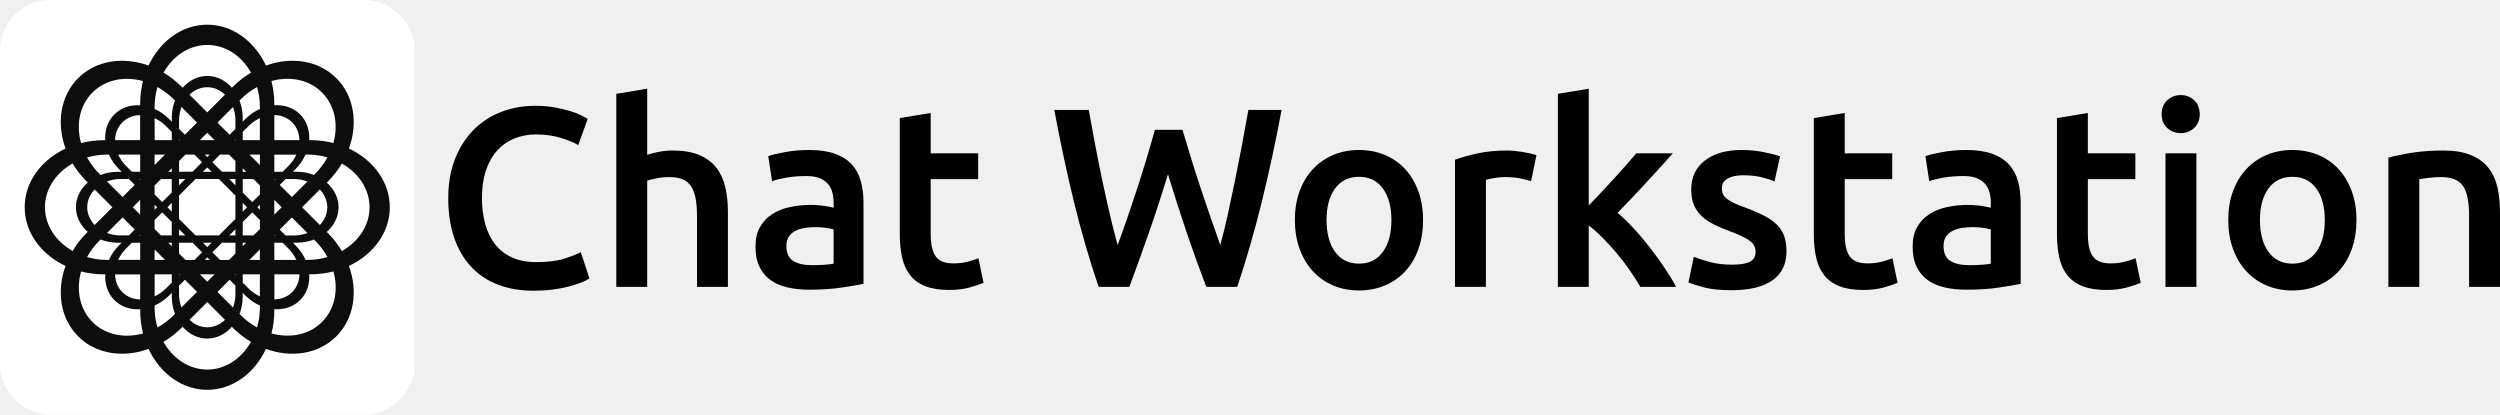
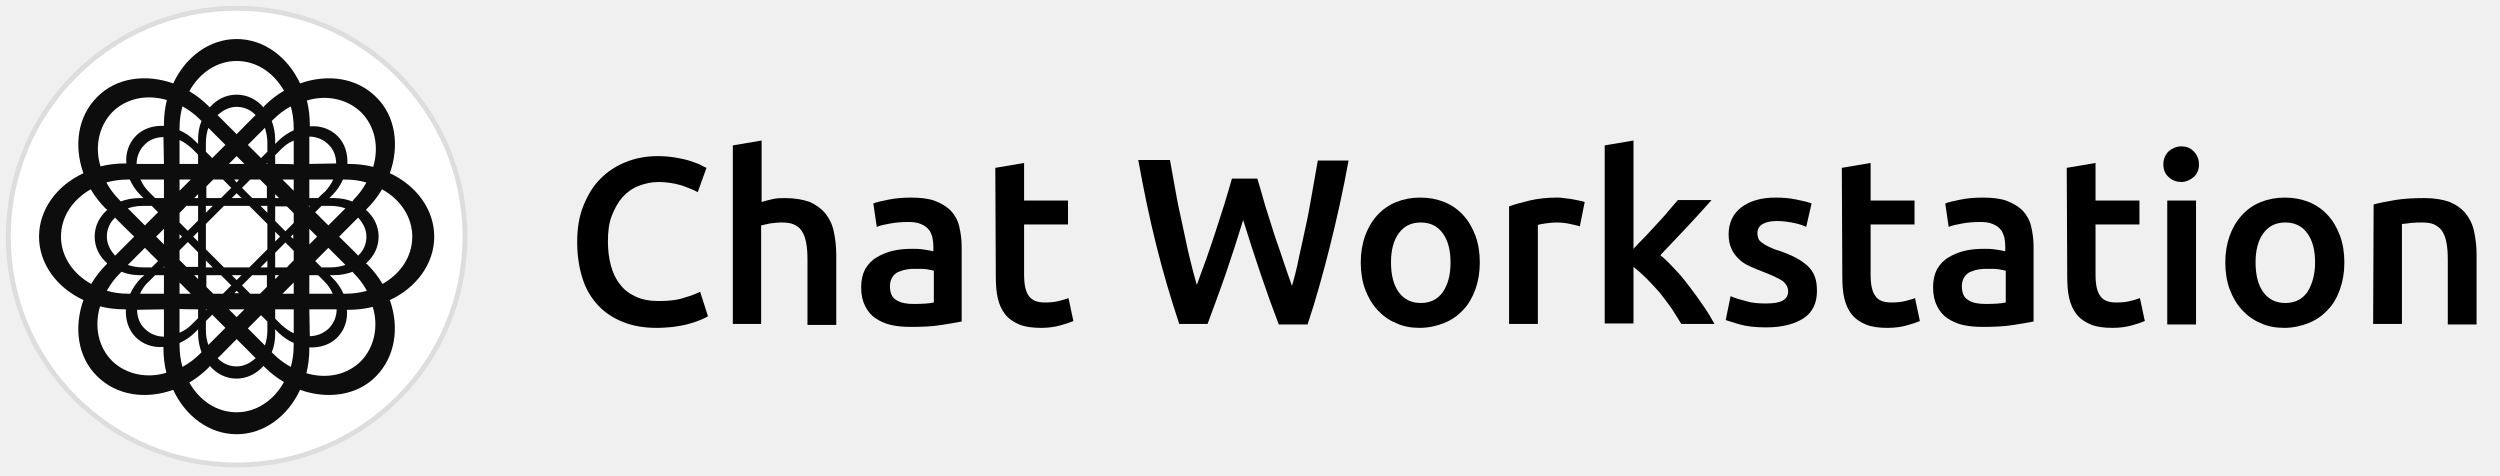
- <svg xmlns="http://www.w3.org/2000/svg" id="uuid-edb6776a-daf9-499c-b6ff-4f31ab853eb8" viewBox="0 0 587.34 97.38">
-   <defs>
-     <style>
-       .cls-1, .cls-2 {
-         stroke-width: 0px;
-       }
- 
-       .cls-2 {
-         fill: #0d0d0d;
-         fill-rule: evenodd;
-       }
- 
-       .cls-3 {
-         fill: #fff;
-         stroke: #fff;
-         stroke-miterlimit: 10;
-       }
-     </style>
-   </defs>
-   <rect class="cls-3" x=".5" y=".5" width="96.38" height="96.38" rx="11.34" ry="11.34" />
-   <path class="cls-2" d="M81.98,34.9c2.15-5.95,1.24-12.34-2.96-16.54h0c-4.2-4.2-10.6-5.11-16.54-2.96-2.69-5.72-7.85-9.6-13.79-9.6h0c-5.94,0-11.11,3.88-13.79,9.6-5.95-2.15-12.34-1.24-16.54,2.96h0c-4.2,4.2-5.11,10.6-2.96,16.54-5.72,2.69-9.6,7.85-9.6,13.79h0c0,5.94,3.88,11.11,9.6,13.79-2.15,5.95-1.24,12.34,2.96,16.54h0c4.2,4.2,10.6,5.11,16.54,2.96,2.69,5.72,7.85,9.6,13.79,9.6h0c5.94,0,11.11-3.88,13.79-9.6,5.95,2.15,12.34,1.24,16.54-2.96s5.11-10.6,2.96-16.54c5.72-2.69,9.6-7.85,9.6-13.79h0c0-5.94-3.88-11.11-9.6-13.79ZM75.65,21.73h0c3.04,3.04,3.88,7.53,2.68,11.87-1.69-.43-3.48-.67-5.33-.67h-.36c.15-2.27-.54-4.46-2.14-6.06s-3.79-2.29-6.06-2.14v-.36c0-1.85-.24-3.64-.67-5.33,4.34-1.2,8.84-.36,11.87,2.68h0ZM74.08,56.59c1.16,1.16,2.11,2.45,2.85,3.8-1.48.43-3.05.67-4.7.67h-.45c-.54-1.21-1.32-2.37-2.34-3.4l-.64-.64h.9c1.45,0,2.82-.27,4.06-.75,0,0,.32.32.32.32ZM60.39,76.93c-1.35-.74-2.63-1.69-3.8-2.85l-.32-.32c.48-1.24.75-2.61.75-4.06v-.9l.64.64c1.02,1.02,2.19,1.8,3.4,2.34v.45c0,1.65-.24,3.22-.67,4.7ZM36.32,72.23v-.45c1.21-.54,2.37-1.32,3.4-2.34l.64-.64v.9c0,1.45.27,2.82.75,4.06l-.32.32c-1.16,1.16-2.45,2.11-3.8,2.85-.43-1.48-.67-3.05-.67-4.7ZM25.15,61.06c-1.65,0-3.22-.24-4.7-.67.74-1.35,1.69-2.63,2.85-3.8l.32-.32c1.24.48,2.61.75,4.06.75h.9l-.64.64c-1.02,1.02-1.8,2.19-2.34,3.4,0,0-.45,0-.45,0ZM23.3,40.79c-1.16-1.16-2.11-2.45-2.85-3.8,1.48-.43,3.05-.67,4.7-.67h.45c.54,1.21,1.32,2.37,2.34,3.4l.64.64h-.9c-1.45,0-2.82.27-4.06.75,0,0-.32-.32-.32-.32ZM36.99,20.45c1.35.74,2.63,1.69,3.8,2.85l.32.32c-.48,1.24-.75,2.61-.75,4.06v.9l-.64-.64c-1.02-1.02-2.19-1.8-3.4-2.34v-.45c0-1.65.24-3.22.67-4.7ZM61.06,25.15v.45c-1.21.54-2.37,1.32-3.4,2.34l-.64.64v-.9c0-1.45-.27-2.82-.75-4.06l.32-.32c1.16-1.16,2.45-2.11,3.8-2.85.43,1.48.67,3.05.67,4.7ZM66.39,40.36h-1.94v-4.03h5.17c-.43.94-1.04,1.84-1.83,2.63,0,0-1.4,1.4-1.4,1.4ZM42.23,64.51l-.16.16v-.23h.1l.07.07h0ZM55.15,32.87l.16-.16v.23h-.1l-.07-.07h0ZM51.69,61.06l-1.79-1.79,2.24-2.24h3.17v2.53l-1.5,1.5s-2.12,0-2.12,0ZM43.57,61.06l-1.5-1.5v-2.53h3.17l2.24,2.24-1.79,1.79s-2.12,0-2.12,0ZM45.69,36.32l1.79,1.79-2.24,2.24h-3.17v-2.53l1.5-1.5s2.12,0,2.12,0ZM53.81,36.32l1.5,1.5v2.53h-3.17l-2.24-2.24,1.79-1.79s2.12,0,2.12,0ZM61.06,45.69l-1.79,1.79-2.24-2.24v-3.17h2.53l1.5,1.5s0,2.12,0,2.12ZM51.43,55.31h-5.49l-3.88-3.88v-5.49l3.88-3.88h5.49l3.88,3.88v5.49l-3.88,3.88ZM55.31,53.85v1.46h-1.46l1.46-1.46ZM49.72,57.02l-1.03,1.03-1.03-1.03s2.06,0,2.06,0ZM42.07,53.85l1.46,1.46h-1.46v-1.46ZM40.36,49.72l-1.03-1.03,1.03-1.03s0,2.06,0,2.06ZM42.07,43.53v-1.46h1.46l-1.46,1.46ZM47.66,40.36l1.03-1.03,1.03,1.03s-2.06,0-2.06,0ZM55.31,43.53l-1.46-1.46h1.46v1.46ZM57.02,47.66l1.03,1.03-1.03,1.03s0-2.06,0-2.06ZM57.02,40.36v-.82l.82.82h-.82ZM48.69,36.9l-.58-.58h1.16s-.58.58-.58.58ZM40.36,40.36h-.82l.82-.82v.82ZM37.82,42.07h2.53v3.17l-2.24,2.24-1.79-1.79v-2.12s1.5-1.5,1.5-1.5ZM32.93,50.42l-1.73-1.73,1.73-1.73v3.47h0ZM36.32,48.11l.58.58-.58.58v-1.16ZM36.32,51.69l1.79-1.79,2.24,2.24v3.17h-2.53l-1.5-1.5s0-2.12,0-2.12ZM40.36,57.02v.82l-.82-.82h.82ZM48.69,60.47l.58.58h-1.16s.58-.58.58-.58ZM57.02,57.02h.82l-.82.82v-.82ZM59.56,55.31h-2.53v-3.17l2.24-2.24,1.79,1.79v2.12l-1.5,1.5ZM60.47,48.69l.58-.58v1.16s-.58-.58-.58-.58ZM64.45,46.96l1.73,1.73-1.73,1.73v-3.47h0ZM58.61,36.32h2.45v2.45l-2.45-2.45ZM57.02,32.93v-1.94l1.4-1.4c.8-.8,1.7-1.4,2.63-1.83v5.17h-4.03ZM46.96,32.93l1.73-1.73,1.73,1.73h-3.47.01ZM42.16,32.93h-.1v-.23l.16.16-.07.07h0ZM40.36,32.93h-4.03v-5.17c.94.43,1.84,1.04,2.63,1.83l1.4,1.4s0,1.94,0,1.94ZM38.77,36.32l-2.45,2.45v-2.45h2.45ZM32.93,42.16l-.07.07-.16-.16h.23v.1h0ZM31.65,43.44l-2.85,2.85-3.66-3.66c.97-.36,2.03-.57,3.16-.57h1.98l1.37,1.37h0ZM31.65,53.94l-1.37,1.37h-1.98c-1.12,0-2.19-.21-3.16-.57l3.66-3.66,2.85,2.85h0ZM32.87,55.15l.07.07v.1h-.23l.16-.16h0ZM38.77,61.06h-2.45v-2.45l2.45,2.45ZM40.36,64.45v1.94l-1.4,1.4c-.8.8-1.7,1.4-2.63,1.83v-5.17s4.03,0,4.03,0ZM50.42,64.45l-1.73,1.73-1.73-1.73h3.47-.01ZM55.22,64.45h.1v.23l-.16-.16.07-.07h0ZM57.02,64.45h4.03v5.17c-.94-.43-1.84-1.04-2.63-1.83l-1.4-1.4s0-1.94,0-1.94ZM58.6,61.06l2.45-2.45v2.45h-2.45ZM64.45,55.22l.07-.07.16.16h-.23v-.1h0ZM65.72,53.94l2.85-2.85,3.66,3.66c-.97.36-2.03.57-3.16.57h-1.98l-1.37-1.37h0ZM65.72,43.44l1.37-1.37h1.98c1.12,0,2.19.21,3.16.57l-3.66,3.66-2.85-2.85h0ZM64.51,42.23l-.07-.07v-.1h.23l-.16.16h0ZM64.45,32.93v-5.9c1.58.03,3.06.6,4.18,1.71s1.68,2.61,1.71,4.18h-5.9.01ZM55.31,28.3v1.98l-1.37,1.37-2.85-2.85,3.66-3.66c.36.97.57,2.03.57,3.16h-.01ZM48.69,26.41l-4.17-4.17c1.14-1.09,2.59-1.75,4.17-1.75s3.03.66,4.17,1.75c0,0-4.17,4.17-4.17,4.17ZM46.29,28.8l-2.85,2.85-1.37-1.37v-1.98c0-1.12.21-2.19.57-3.16l3.66,3.66h-.01ZM32.93,32.93h-5.9c.03-1.58.6-3.06,1.71-4.18s2.61-1.68,4.18-1.71v5.9h0ZM32.93,36.32v4.03h-1.94l-1.4-1.4c-.8-.8-1.4-1.7-1.83-2.63,0,0,5.17,0,5.17,0ZM26.41,48.69l-4.17,4.17c-1.09-1.14-1.75-2.59-1.75-4.17s.66-3.03,1.75-4.17c0,0,4.17,4.17,4.17,4.17ZM29.59,58.42l1.4-1.4h1.94v4.03h-5.17c.43-.94,1.04-1.84,1.83-2.63ZM32.93,64.45v5.9c-1.58-.03-3.06-.6-4.18-1.71s-1.68-2.61-1.71-4.18h5.9-.01ZM42.07,69.07v-1.98l1.37-1.37,2.85,2.85-3.66,3.66c-.36-.97-.57-2.03-.57-3.16h.01ZM48.69,70.97l4.17,4.17c-1.14,1.09-2.59,1.75-4.17,1.75s-3.03-.66-4.17-1.75c0,0,4.17-4.17,4.17-4.17ZM51.09,68.58l2.85-2.85,1.37,1.37v1.98c0,1.12-.21,2.19-.57,3.16l-3.66-3.66h.01ZM64.45,64.45h5.9c-.03,1.58-.6,3.06-1.71,4.18s-2.61,1.68-4.18,1.71v-5.9h-.01ZM64.45,61.06v-4.03h1.94l1.4,1.4c.8.8,1.4,1.7,1.83,2.63,0,0-5.17,0-5.17,0ZM70.97,48.69l4.17-4.17c1.09,1.14,1.75,2.59,1.75,4.17s-.66,3.03-1.75,4.17c0,0-4.17-4.17-4.17-4.17ZM73.76,41.1c-1.24-.48-2.61-.75-4.06-.75h-.9l.64-.64c1.02-1.02,1.8-2.19,2.34-3.4h.45c1.65,0,3.22.24,4.7.67-.74,1.35-1.69,2.63-2.85,3.8,0,0-.32.32-.32.32ZM48.69,10.56h0c4.29,0,8.07,2.58,10.29,6.5-1.5.89-2.93,1.99-4.24,3.3l-.25.25c-1.5-1.71-3.54-2.77-5.79-2.77s-4.29,1.06-5.79,2.77l-.25-.25c-1.31-1.31-2.74-2.41-4.24-3.3,2.22-3.92,6-6.5,10.29-6.5h-.02ZM21.73,21.73h0c3.04-3.04,7.53-3.88,11.87-2.68-.43,1.69-.67,3.48-.67,5.33v.36c-2.27-.15-4.46.54-6.06,2.14s-2.29,3.79-2.14,6.06h-.36c-1.85,0-3.64.24-5.33.67-1.2-4.34-.36-8.84,2.68-11.87h0ZM10.56,48.69h0c0-4.29,2.58-8.07,6.5-10.29.89,1.5,1.99,2.93,3.3,4.24l.25.25c-1.71,1.5-2.77,3.54-2.77,5.79s1.06,4.29,2.77,5.79l-.25.25c-1.31,1.31-2.41,2.74-3.3,4.24-3.92-2.22-6.5-6-6.5-10.29v.02ZM21.73,75.65h0c-3.04-3.04-3.88-7.53-2.68-11.87,1.69.43,3.48.67,5.33.67h.36c-.15,2.27.54,4.46,2.14,6.06s3.79,2.29,6.06,2.14v.36c0,1.85.24,3.64.67,5.33-4.34,1.2-8.84.36-11.87-2.68h0ZM48.69,86.82h0c-4.29,0-8.07-2.58-10.29-6.5,1.5-.89,2.93-1.99,4.24-3.3l.25-.25c1.5,1.71,3.54,2.77,5.79,2.77s4.29-1.06,5.79-2.77l.25.25c1.31,1.31,2.74,2.41,4.24,3.3-2.22,3.92-6,6.5-10.29,6.5h.02ZM75.65,75.65h0c-3.04,3.04-7.53,3.88-11.87,2.68.43-1.69.67-3.48.67-5.33v-.36c2.27.15,4.46-.54,6.06-2.14s2.29-3.79,2.14-6.06h.36c1.85,0,3.64-.24,5.33-.67,1.2,4.34.36,8.84-2.68,11.87h-.01ZM86.82,48.69c0,4.29-2.58,8.07-6.5,10.29-.89-1.5-1.99-2.93-3.3-4.24l-.25-.25c1.71-1.5,2.77-3.54,2.77-5.79s-1.06-4.29-2.77-5.79l.25-.25c1.31-1.31,2.41-2.74,3.3-4.24,3.92,2.22,6.5,6,6.5,10.29h0v-.02Z" />
+ <svg xmlns="http://www.w3.org/2000/svg" version="1.1" id="uuid-edb6776a-daf9-499c-b6ff-4f31ab853eb8" x="0px" y="0px" viewBox="0 0 512.4 97.4" style="enable-background:new 0 0 512.4 97.4;" xml:space="preserve">
+   <style type="text/css">
+ 	.st0{fill:#FFFFFF;stroke:#DDDDDD;stroke-miterlimit:10;}
+ 	.st1{fill-rule:evenodd;clip-rule:evenodd;fill:#0D0D0D;}
+ </style>
+   <circle class="st0" cx="48.5" cy="48.5" r="46.8" />
+   <path class="st1" d="M79.9,35.5c2-5.6,1.2-11.7-2.8-15.6l0,0c-4-4-10-4.8-15.6-2.8C59,11.7,54.1,8,48.5,8l0,0  c-5.6,0-10.5,3.7-13,9.1c-5.6-2-11.7-1.2-15.6,2.8l0,0c-4,4-4.8,10-2.8,15.6C11.7,38,8,42.9,8,48.5l0,0c0,5.6,3.7,10.5,9.1,13  c-2,5.6-1.2,11.7,2.8,15.6l0,0c4,4,10,4.8,15.6,2.8c2.5,5.4,7.4,9.1,13,9.1l0,0c5.6,0,10.5-3.7,13-9.1c5.6,2,11.7,1.2,15.6-2.8  s4.8-10,2.8-15.6c5.4-2.5,9.1-7.4,9.1-13l0,0C89,42.9,85.3,38,79.9,35.5z M74,23L74,23c2.9,2.9,3.7,7.1,2.5,11.2  c-1.6-0.4-3.3-0.6-5-0.6h-0.3c0.1-2.1-0.5-4.2-2-5.7c-1.5-1.5-3.6-2.2-5.7-2v-0.3c0-1.7-0.2-3.4-0.6-5C66.8,19.4,71.1,20.2,74,23  L74,23L74,23z M72.5,56c1.1,1.1,2,2.3,2.7,3.6c-1.4,0.4-2.9,0.6-4.4,0.6h-0.4c-0.5-1.1-1.2-2.2-2.2-3.2l-0.6-0.6h0.9  c1.4,0,2.7-0.3,3.8-0.7C72.2,55.7,72.5,56,72.5,56z M59.6,75.2c-1.3-0.7-2.5-1.6-3.6-2.7l-0.3-0.3c0.5-1.2,0.7-2.5,0.7-3.8v-0.9  l0.6,0.6c1,1,2.1,1.7,3.2,2.2v0.4C60.2,72.3,60,73.8,59.6,75.2z M36.8,70.7v-0.4c1.1-0.5,2.2-1.2,3.2-2.2l0.6-0.6v0.9  c0,1.4,0.3,2.7,0.7,3.8L41,72.5c-1.1,1.1-2.3,2-3.6,2.7C37,73.8,36.8,72.3,36.8,70.7z M26.3,60.2c-1.6,0-3-0.2-4.4-0.6  c0.7-1.3,1.6-2.5,2.7-3.6l0.3-0.3c1.2,0.5,2.5,0.7,3.8,0.7h0.9L28.9,57c-1,1-1.7,2.1-2.2,3.2C26.7,60.2,26.3,60.2,26.3,60.2z   M24.5,41c-1.1-1.1-2-2.3-2.7-3.6c1.4-0.4,2.9-0.6,4.4-0.6h0.4c0.5,1.1,1.2,2.2,2.2,3.2l0.6,0.6h-0.9c-1.4,0-2.7,0.3-3.8,0.7  C24.8,41.3,24.5,41,24.5,41z M37.4,21.8c1.3,0.7,2.5,1.6,3.6,2.7l0.3,0.3c-0.5,1.2-0.7,2.5-0.7,3.8v0.9L40,28.9  c-1-1-2.1-1.7-3.2-2.2v-0.4C36.8,24.7,37,23.2,37.4,21.8z M60.2,26.3v0.4c-1.1,0.5-2.2,1.2-3.2,2.2l-0.6,0.6v-0.9  c0-1.4-0.3-2.7-0.7-3.8l0.3-0.3c1.1-1.1,2.3-2,3.6-2.7C60,23.2,60.2,24.7,60.2,26.3z M65.2,40.6h-1.8v-3.8h4.9  c-0.4,0.9-1,1.7-1.7,2.5C66.5,39.3,65.2,40.6,65.2,40.6z M42.4,63.4l-0.2,0.2v-0.2L42.4,63.4L42.4,63.4L42.4,63.4L42.4,63.4z   M54.6,33.6l0.2-0.2v0.2L54.6,33.6L54.6,33.6L54.6,33.6L54.6,33.6z M51.3,60.2l-1.7-1.7l2.1-2.1h3v2.4l-1.4,1.4  C53.3,60.2,51.3,60.2,51.3,60.2z M43.7,60.2l-1.4-1.4v-2.4h3l2.1,2.1l-1.7,1.7C45.7,60.2,43.7,60.2,43.7,60.2z M45.7,36.8l1.7,1.7  l-2.1,2.1h-3v-2.4l1.4-1.4C43.7,36.8,45.7,36.8,45.7,36.8z M53.3,36.8l1.4,1.4v2.4h-3l-2.1-2.1l1.7-1.7  C51.3,36.8,53.3,36.8,53.3,36.8z M60.2,45.7l-1.7,1.7l-2.1-2.1v-3h2.4l1.4,1.4C60.2,43.7,60.2,45.7,60.2,45.7z M51.1,54.8h-5.2  l-3.7-3.7v-5.2l3.7-3.7h5.2l3.7,3.7v5.2L51.1,54.8z M54.8,53.4v1.4h-1.4L54.8,53.4z M49.5,56.4l-1,1l-1-1  C47.5,56.4,49.5,56.4,49.5,56.4z M42.2,53.4l1.4,1.4h-1.4V53.4z M40.6,49.5l-1-1l1-1C40.6,47.5,40.6,49.5,40.6,49.5z M42.2,43.6  v-1.4h1.4L42.2,43.6z M47.5,40.6l1-1l1,1C49.5,40.6,47.5,40.6,47.5,40.6z M54.8,43.6l-1.4-1.4h1.4V43.6z M56.4,47.5l1,1l-1,1  C56.4,49.5,56.4,47.5,56.4,47.5z M56.4,40.6v-0.8l0.8,0.8H56.4z M48.5,37.4L48,36.8H49C49,36.8,48.5,37.4,48.5,37.4z M40.6,40.6  h-0.8l0.8-0.8V40.6z M38.2,42.2h2.4v3l-2.1,2.1l-1.7-1.7v-2C36.8,43.7,38.2,42.2,38.2,42.2z M33.6,50.1L32,48.5l1.6-1.6V50.1  L33.6,50.1L33.6,50.1z M36.8,48l0.5,0.5L36.8,49C36.8,49,36.8,48,36.8,48z M36.8,51.3l1.7-1.7l2.1,2.1v3h-2.4l-1.4-1.4  C36.8,53.3,36.8,51.3,36.8,51.3z M40.6,56.4v0.8l-0.8-0.8H40.6z M48.5,59.6l0.5,0.5H48C48,60.2,48.5,59.6,48.5,59.6z M56.4,56.4h0.8  l-0.8,0.8V56.4z M58.8,54.8h-2.4v-3l2.1-2.1l1.7,1.7v2C60.2,53.3,58.8,54.8,58.8,54.8z M59.6,48.5l0.5-0.5V49  C60.2,49,59.6,48.5,59.6,48.5z M63.4,46.9l1.6,1.6l-1.6,1.6V46.9L63.4,46.9L63.4,46.9z M57.9,36.8h2.3v2.3L57.9,36.8z M56.4,33.6  v-1.8l1.3-1.3c0.8-0.8,1.6-1.3,2.5-1.7v4.9C60.2,33.6,56.4,33.6,56.4,33.6z M46.9,33.6l1.6-1.6l1.6,1.6H46.9  C46.9,33.6,46.9,33.6,46.9,33.6z M42.3,33.6L42.3,33.6l-0.1-0.2L42.3,33.6L42.3,33.6L42.3,33.6L42.3,33.6z M40.6,33.6h-3.8v-4.9  c0.9,0.4,1.7,1,2.5,1.7l1.3,1.3C40.6,31.8,40.6,33.6,40.6,33.6z M39.1,36.8l-2.3,2.3v-2.3H39.1z M33.6,42.3L33.6,42.3l-0.2-0.1  L33.6,42.3L33.6,42.3L33.6,42.3L33.6,42.3z M32.4,43.5l-2.7,2.7l-3.5-3.5c0.9-0.3,1.9-0.5,3-0.5h1.9L32.4,43.5L32.4,43.5L32.4,43.5z   M32.4,53.5l-1.3,1.3h-1.9c-1.1,0-2.1-0.2-3-0.5l3.5-3.5L32.4,53.5L32.4,53.5L32.4,53.5z M33.6,54.6L33.6,54.6l0.1,0.2h-0.2  L33.6,54.6L33.6,54.6L33.6,54.6z M39.1,60.2h-2.3v-2.3L39.1,60.2z M40.6,63.4v1.8l-1.3,1.3c-0.8,0.8-1.6,1.3-2.5,1.7v-4.9  C36.8,63.4,40.6,63.4,40.6,63.4z M50.1,63.4L48.5,65l-1.6-1.6H50.1C50.1,63.4,50.1,63.4,50.1,63.4z M54.7,63.4L54.7,63.4l0.1,0.2  L54.7,63.4L54.7,63.4L54.7,63.4L54.7,63.4z M56.4,63.4h3.8v4.9c-0.9-0.4-1.7-1-2.5-1.7l-1.3-1.3C56.4,65.2,56.4,63.4,56.4,63.4z   M57.9,60.2l2.3-2.3v2.3H57.9z M63.4,54.7L63.4,54.7l0.2,0.1L63.4,54.7L63.4,54.7L63.4,54.7L63.4,54.7z M64.6,53.5l2.7-2.7l3.5,3.5  c-0.9,0.3-1.9,0.5-3,0.5h-1.9L64.6,53.5L64.6,53.5L64.6,53.5z M64.6,43.5l1.3-1.3h1.9c1.1,0,2.1,0.2,3,0.5l-3.5,3.5L64.6,43.5  L64.6,43.5L64.6,43.5z M63.4,42.4L63.4,42.4l-0.1-0.2h0.2L63.4,42.4L63.4,42.4L63.4,42.4z M63.4,33.6V28c1.5,0,2.9,0.6,3.9,1.6  c1.1,1,1.6,2.5,1.6,3.9L63.4,33.6L63.4,33.6L63.4,33.6z M54.8,29.2v1.9l-1.3,1.3l-2.7-2.7l3.5-3.5C54.6,27.2,54.8,28.2,54.8,29.2  C54.8,29.2,54.8,29.2,54.8,29.2z M48.5,27.5l-3.9-3.9c1.1-1,2.4-1.7,3.9-1.7c1.5,0,2.9,0.6,3.9,1.7C52.4,23.5,48.5,27.5,48.5,27.5z   M46.2,29.7l-2.7,2.7l-1.3-1.3v-1.9c0-1.1,0.2-2.1,0.5-3L46.2,29.7C46.2,29.7,46.2,29.7,46.2,29.7z M33.6,33.6H28  c0-1.5,0.6-2.9,1.6-3.9c1-1.1,2.5-1.6,3.9-1.6L33.6,33.6L33.6,33.6L33.6,33.6z M33.6,36.8v3.8h-1.8l-1.3-1.3  c-0.8-0.8-1.3-1.6-1.7-2.5C28.7,36.8,33.6,36.8,33.6,36.8z M27.5,48.5l-3.9,3.9c-1-1.1-1.7-2.4-1.7-3.9c0-1.5,0.6-2.9,1.7-3.9  C23.5,44.6,27.5,48.5,27.5,48.5z M30.5,57.7l1.3-1.3h1.8v3.8h-4.9C29.1,59.3,29.7,58.4,30.5,57.7z M33.6,63.4V69  c-1.5,0-2.9-0.6-3.9-1.6c-1.1-1-1.6-2.5-1.6-3.9L33.6,63.4L33.6,63.4L33.6,63.4z M42.2,67.7v-1.9l1.3-1.3l2.7,2.7l-3.5,3.5  C42.4,69.8,42.2,68.8,42.2,67.7C42.2,67.7,42.2,67.7,42.2,67.7z M48.5,69.5l3.9,3.9c-1.1,1-2.4,1.7-3.9,1.7c-1.5,0-2.9-0.6-3.9-1.7  C44.6,73.5,48.5,69.5,48.5,69.5z M50.8,67.3l2.7-2.7l1.3,1.3v1.9c0,1.1-0.2,2.1-0.5,3L50.8,67.3C50.8,67.3,50.8,67.3,50.8,67.3z   M63.4,63.4H69c0,1.5-0.6,2.9-1.6,3.9s-2.5,1.6-3.9,1.6L63.4,63.4L63.4,63.4L63.4,63.4z M63.4,60.2v-3.8h1.8l1.3,1.3  c0.8,0.8,1.3,1.6,1.7,2.5C68.3,60.2,63.4,60.2,63.4,60.2z M69.5,48.5l3.9-3.9c1,1.1,1.7,2.4,1.7,3.9c0,1.5-0.6,2.9-1.7,3.9  C73.5,52.4,69.5,48.5,69.5,48.5z M72.2,41.3c-1.2-0.5-2.5-0.7-3.8-0.7h-0.9l0.6-0.6c1-1,1.7-2.1,2.2-3.2h0.4c1.6,0,3,0.2,4.4,0.6  c-0.7,1.3-1.6,2.5-2.7,3.6C72.5,41,72.2,41.3,72.2,41.3z M48.5,12.5L48.5,12.5c4.1,0,7.6,2.4,9.7,6.1c-1.4,0.8-2.8,1.9-4,3.1L54,22  c-1.4-1.6-3.3-2.6-5.5-2.6s-4.1,1-5.5,2.6l-0.2-0.2c-1.2-1.2-2.6-2.3-4-3.1C40.9,14.9,44.5,12.5,48.5,12.5  C48.5,12.5,48.5,12.5,48.5,12.5z M23,23L23,23c2.9-2.9,7.1-3.7,11.2-2.5c-0.4,1.6-0.6,3.3-0.6,5v0.3c-2.1-0.1-4.2,0.5-5.7,2  s-2.2,3.6-2,5.7h-0.3c-1.7,0-3.4,0.2-5,0.6C19.4,30.2,20.2,25.9,23,23L23,23L23,23z M12.5,48.5L12.5,48.5c0-4.1,2.4-7.6,6.1-9.7  c0.8,1.4,1.9,2.8,3.1,4L22,43c-1.6,1.4-2.6,3.3-2.6,5.5s1,4.1,2.6,5.5l-0.2,0.2c-1.2,1.2-2.3,2.6-3.1,4  C14.9,56.1,12.5,52.5,12.5,48.5C12.5,48.5,12.5,48.5,12.5,48.5z M23,74L23,74c-2.9-2.9-3.7-7.1-2.5-11.2c1.6,0.4,3.3,0.6,5,0.6h0.3  c-0.1,2.1,0.5,4.2,2,5.7s3.6,2.2,5.7,2v0.3c0,1.7,0.2,3.4,0.6,5C30.2,77.6,25.9,76.8,23,74L23,74L23,74z M48.5,84.5L48.5,84.5  c-4.1,0-7.6-2.4-9.7-6.1c1.4-0.8,2.8-1.9,4-3.1L43,75c1.4,1.6,3.3,2.6,5.5,2.6c2.1,0,4.1-1,5.5-2.6l0.2,0.2c1.2,1.2,2.6,2.3,4,3.1  C56.1,82.1,52.5,84.5,48.5,84.5L48.5,84.5z M74,74L74,74c-2.9,2.9-7.1,3.7-11.2,2.5c0.4-1.6,0.6-3.3,0.6-5v-0.3  c2.1,0.1,4.2-0.5,5.7-2c1.5-1.5,2.2-3.6,2-5.7h0.3c1.7,0,3.4-0.2,5-0.6C77.6,66.8,76.8,71.1,74,74L74,74L74,74z M84.5,48.5  c0,4.1-2.4,7.6-6.1,9.7c-0.8-1.4-1.9-2.8-3.1-4L75,54c1.6-1.4,2.6-3.3,2.6-5.5s-1-4.1-2.6-5.5l0.2-0.2c1.2-1.2,2.3-2.6,3.1-4  C82.1,40.9,84.5,44.5,84.5,48.5L84.5,48.5L84.5,48.5z" />
  <g>
-     <path class="cls-1" d="M125.35,68.3c-3.12,0-5.92-.48-8.4-1.44s-4.58-2.37-6.3-4.23c-1.72-1.86-3.04-4.13-3.96-6.81-.92-2.68-1.38-5.76-1.38-9.24s.53-6.56,1.59-9.24c1.06-2.68,2.51-4.95,4.35-6.81,1.84-1.86,4-3.27,6.48-4.23,2.48-.96,5.14-1.44,7.98-1.44,1.72,0,3.28.13,4.68.39,1.4.26,2.62.55,3.66.87,1.04.32,1.9.66,2.58,1.02.68.36,1.16.62,1.44.78l-2.22,6.18c-.96-.6-2.33-1.17-4.11-1.71-1.78-.54-3.71-.81-5.79-.81-1.8,0-3.48.31-5.04.93-1.56.62-2.91,1.55-4.05,2.79-1.14,1.24-2.03,2.8-2.67,4.68-.64,1.88-.96,4.06-.96,6.54,0,2.2.25,4.22.75,6.06s1.27,3.43,2.31,4.77c1.04,1.34,2.36,2.38,3.96,3.12,1.6.74,3.52,1.11,5.76,1.11,2.68,0,4.86-.27,6.54-.81s2.98-1.05,3.9-1.53l2.04,6.18c-.48.32-1.13.64-1.95.96-.82.32-1.79.63-2.91.93-1.12.3-2.38.54-3.78.72-1.4.18-2.9.27-4.5.27Z" />
-     <path class="cls-1" d="M144.79,67.4V22.04l7.26-1.2v15.54c.8-.28,1.73-.52,2.79-.72,1.06-.2,2.11-.3,3.15-.3,2.52,0,4.61.35,6.27,1.05,1.66.7,2.99,1.68,3.99,2.94,1,1.26,1.71,2.77,2.13,4.53.42,1.76.63,3.72.63,5.88v17.64h-7.26v-16.5c0-1.68-.11-3.11-.33-4.29-.22-1.18-.58-2.14-1.08-2.88-.5-.74-1.17-1.28-2.01-1.62-.84-.34-1.88-.51-3.12-.51-.96,0-1.94.1-2.94.3-1,.2-1.74.38-2.22.54v24.96h-7.26Z" />
-     <path class="cls-1" d="M190.15,35.24c2.4,0,4.42.3,6.06.9,1.64.6,2.95,1.44,3.93,2.52.98,1.08,1.68,2.39,2.1,3.93.42,1.54.63,3.23.63,5.07v19.02c-1.12.24-2.81.53-5.07.87-2.26.34-4.81.51-7.65.51-1.88,0-3.6-.18-5.16-.54-1.56-.36-2.89-.94-3.99-1.74-1.1-.8-1.96-1.84-2.58-3.12-.62-1.28-.93-2.86-.93-4.74s.35-3.32,1.05-4.56c.7-1.24,1.65-2.25,2.85-3.03,1.2-.78,2.59-1.34,4.17-1.68,1.58-.34,3.23-.51,4.95-.51.8,0,1.64.05,2.52.15.88.1,1.82.27,2.82.51v-1.2c0-.84-.1-1.64-.3-2.4-.2-.76-.55-1.43-1.05-2.01-.5-.58-1.16-1.03-1.98-1.35-.82-.32-1.85-.48-3.09-.48-1.68,0-3.22.12-4.62.36-1.4.24-2.54.52-3.42.84l-.9-5.88c.92-.32,2.26-.64,4.02-.96,1.76-.32,3.64-.48,5.64-.48ZM190.75,62.3c2.24,0,3.94-.12,5.1-.36v-8.04c-.4-.12-.98-.24-1.74-.36-.76-.12-1.6-.18-2.52-.18-.8,0-1.61.06-2.43.18-.82.12-1.56.34-2.22.66-.66.32-1.19.77-1.59,1.35-.4.58-.6,1.31-.6,2.19,0,1.72.54,2.91,1.62,3.57s2.54.99,4.38.99Z" />
-     <path class="cls-1" d="M211.39,27.74l7.26-1.2v9.48h11.16v6.06h-11.16v12.78c0,2.52.4,4.32,1.2,5.4.8,1.08,2.16,1.62,4.08,1.62,1.32,0,2.49-.14,3.51-.42,1.02-.28,1.83-.54,2.43-.78l1.2,5.76c-.84.36-1.94.73-3.3,1.11-1.36.38-2.96.57-4.8.57-2.24,0-4.11-.3-5.61-.9s-2.69-1.47-3.57-2.61c-.88-1.14-1.5-2.52-1.86-4.14-.36-1.62-.54-3.47-.54-5.55v-27.18Z" />
-     <path class="cls-1" d="M277.81,30.5c.64,2.16,1.32,4.41,2.04,6.75.72,2.34,1.47,4.68,2.25,7.02.78,2.34,1.56,4.64,2.34,6.9s1.53,4.39,2.25,6.39c.6-2.16,1.18-4.51,1.74-7.05.56-2.54,1.12-5.18,1.68-7.92.56-2.74,1.11-5.53,1.65-8.37.54-2.84,1.05-5.64,1.53-8.4h7.8c-1.4,7.52-2.96,14.75-4.67,21.69-1.72,6.94-3.63,13.57-5.75,19.89h-7.27c-3.1-8.08-6.1-16.9-9-26.46-1.48,4.84-2.98,9.44-4.51,13.8-1.52,4.36-3.04,8.58-4.57,12.66h-7.21c-2.16-6.32-4.08-12.95-5.78-19.89-1.7-6.94-3.24-14.17-4.64-21.69h8.1c.48,2.72.99,5.5,1.53,8.34.54,2.84,1.1,5.63,1.68,8.37.58,2.74,1.17,5.39,1.77,7.95.6,2.56,1.2,4.92,1.8,7.08.76-2.04,1.53-4.19,2.31-6.45.78-2.26,1.55-4.56,2.31-6.9.76-2.34,1.49-4.67,2.19-6.99.7-2.32,1.35-4.56,1.95-6.72h6.48Z" />
-     <path class="cls-1" d="M334.33,51.68c0,2.48-.36,4.74-1.08,6.78s-1.74,3.78-3.06,5.22c-1.32,1.44-2.91,2.56-4.77,3.36-1.86.8-3.91,1.2-6.15,1.2s-4.28-.4-6.12-1.2c-1.84-.8-3.42-1.92-4.74-3.36s-2.35-3.18-3.09-5.22c-.74-2.04-1.11-4.3-1.11-6.78s.37-4.73,1.11-6.75c.74-2.02,1.78-3.75,3.12-5.19,1.34-1.44,2.93-2.55,4.77-3.33,1.84-.78,3.86-1.17,6.06-1.17s4.23.39,6.09,1.17c1.86.78,3.45,1.89,4.77,3.33,1.32,1.44,2.35,3.17,3.09,5.19.74,2.02,1.11,4.27,1.11,6.75ZM326.89,51.68c0-3.12-.67-5.59-2.01-7.41-1.34-1.82-3.21-2.73-5.61-2.73s-4.27.91-5.61,2.73c-1.34,1.82-2.01,4.29-2.01,7.41s.67,5.66,2.01,7.5c1.34,1.84,3.21,2.76,5.61,2.76s4.27-.92,5.61-2.76c1.34-1.84,2.01-4.34,2.01-7.5Z" />
-     <path class="cls-1" d="M359.71,42.56c-.6-.2-1.43-.41-2.49-.63-1.06-.22-2.29-.33-3.69-.33-.8,0-1.65.08-2.55.24-.9.16-1.53.3-1.89.42v25.14h-7.26v-29.88c1.4-.52,3.15-1.01,5.25-1.47,2.1-.46,4.43-.69,6.99-.69.48,0,1.04.03,1.68.09.64.06,1.28.14,1.92.24.64.1,1.26.22,1.86.36.6.14,1.08.27,1.44.39l-1.26,6.12Z" />
-     <path class="cls-1" d="M373.27,48.26c.92-.96,1.9-1.99,2.94-3.09,1.04-1.1,2.06-2.2,3.06-3.3,1-1.1,1.95-2.16,2.85-3.18.9-1.02,1.67-1.91,2.31-2.67h8.58c-2,2.24-4.1,4.56-6.32,6.96-2.21,2.4-4.44,4.74-6.67,7.02,1.2,1,2.45,2.21,3.77,3.63s2.59,2.93,3.83,4.53c1.24,1.6,2.39,3.2,3.47,4.8s1.98,3.08,2.69,4.44h-8.4c-.72-1.24-1.55-2.54-2.49-3.9-.94-1.36-1.95-2.68-3.03-3.96-1.08-1.28-2.18-2.49-3.3-3.63-1.12-1.14-2.22-2.11-3.3-2.91v14.4h-7.26V22.04l7.26-1.2v27.42Z" />
-     <path class="cls-1" d="M406.93,62.18c1.92,0,3.32-.23,4.2-.69.88-.46,1.32-1.25,1.32-2.37,0-1.04-.47-1.9-1.41-2.58-.94-.68-2.49-1.42-4.65-2.22-1.32-.48-2.53-.99-3.63-1.53s-2.05-1.17-2.85-1.89c-.8-.72-1.43-1.59-1.89-2.61-.46-1.02-.69-2.27-.69-3.75,0-2.88,1.06-5.15,3.18-6.81,2.12-1.66,5-2.49,8.64-2.49,1.84,0,3.6.17,5.28.51,1.68.34,2.94.67,3.78.99l-1.32,5.88c-.8-.36-1.82-.69-3.06-.99-1.24-.3-2.68-.45-4.32-.45-1.48,0-2.68.25-3.6.75-.92.5-1.38,1.27-1.38,2.31,0,.52.09.98.27,1.38.18.4.49.77.93,1.11.44.34,1.02.68,1.74,1.02.72.34,1.6.69,2.64,1.05,1.72.64,3.18,1.27,4.38,1.89,1.2.62,2.19,1.32,2.97,2.1.78.78,1.35,1.67,1.71,2.67.36,1,.54,2.2.54,3.6,0,3-1.11,5.27-3.33,6.81-2.22,1.54-5.39,2.31-9.51,2.31-2.76,0-4.98-.23-6.66-.69-1.68-.46-2.86-.83-3.54-1.11l1.26-6.06c1.08.44,2.37.86,3.87,1.26s3.21.6,5.13.6Z" />
-     <path class="cls-1" d="M426.13,27.74l7.26-1.2v9.48h11.16v6.06h-11.16v12.78c0,2.52.4,4.32,1.2,5.4.8,1.08,2.16,1.62,4.08,1.62,1.32,0,2.49-.14,3.51-.42,1.02-.28,1.83-.54,2.43-.78l1.2,5.76c-.84.36-1.94.73-3.3,1.11-1.36.38-2.96.57-4.8.57-2.24,0-4.11-.3-5.61-.9s-2.69-1.47-3.57-2.61c-.88-1.14-1.5-2.52-1.86-4.14-.36-1.62-.54-3.47-.54-5.55v-27.18Z" />
-     <path class="cls-1" d="M462.01,35.24c2.4,0,4.42.3,6.06.9,1.64.6,2.95,1.44,3.93,2.52.98,1.08,1.68,2.39,2.1,3.93.42,1.54.63,3.23.63,5.07v19.02c-1.12.24-2.81.53-5.07.87-2.26.34-4.81.51-7.65.51-1.88,0-3.6-.18-5.16-.54-1.56-.36-2.89-.94-3.99-1.74-1.1-.8-1.96-1.84-2.58-3.12-.62-1.28-.93-2.86-.93-4.74s.35-3.32,1.05-4.56c.7-1.24,1.65-2.25,2.85-3.03,1.2-.78,2.59-1.34,4.17-1.68,1.58-.34,3.23-.51,4.95-.51.8,0,1.64.05,2.52.15.88.1,1.82.27,2.82.51v-1.2c0-.84-.1-1.64-.3-2.4-.2-.76-.55-1.43-1.05-2.01-.5-.58-1.16-1.03-1.98-1.35-.82-.32-1.85-.48-3.09-.48-1.68,0-3.22.12-4.62.36-1.4.24-2.54.52-3.42.84l-.9-5.88c.92-.32,2.26-.64,4.02-.96,1.76-.32,3.64-.48,5.64-.48ZM462.61,62.3c2.24,0,3.94-.12,5.1-.36v-8.04c-.4-.12-.98-.24-1.74-.36-.76-.12-1.6-.18-2.52-.18-.8,0-1.61.06-2.43.18-.82.12-1.56.34-2.22.66-.66.32-1.19.77-1.59,1.35-.4.58-.6,1.31-.6,2.19,0,1.72.54,2.91,1.62,3.57s2.54.99,4.38.99Z" />
-     <path class="cls-1" d="M483.25,27.74l7.26-1.2v9.48h11.16v6.06h-11.16v12.78c0,2.52.4,4.32,1.2,5.4.8,1.08,2.16,1.62,4.08,1.62,1.32,0,2.49-.14,3.51-.42,1.02-.28,1.83-.54,2.43-.78l1.2,5.76c-.84.36-1.94.73-3.3,1.11-1.36.38-2.96.57-4.8.57-2.24,0-4.11-.3-5.61-.9s-2.69-1.47-3.57-2.61c-.88-1.14-1.5-2.52-1.86-4.14-.36-1.62-.54-3.47-.54-5.55v-27.18Z" />
-     <path class="cls-1" d="M516.79,26.84c0,1.36-.44,2.44-1.32,3.24-.88.8-1.92,1.2-3.12,1.2s-2.3-.4-3.18-1.2c-.88-.8-1.32-1.88-1.32-3.24s.44-2.5,1.32-3.3c.88-.8,1.94-1.2,3.18-1.2s2.24.4,3.12,1.2c.88.8,1.32,1.9,1.32,3.3ZM516.01,67.4h-7.26v-31.38h7.26v31.38Z" />
-     <path class="cls-1" d="M553.62,51.68c0,2.48-.36,4.74-1.08,6.78s-1.74,3.78-3.06,5.22c-1.32,1.44-2.91,2.56-4.77,3.36-1.86.8-3.91,1.2-6.15,1.2s-4.28-.4-6.12-1.2c-1.84-.8-3.42-1.92-4.74-3.36s-2.35-3.18-3.09-5.22c-.74-2.04-1.11-4.3-1.11-6.78s.37-4.73,1.11-6.75c.74-2.02,1.78-3.75,3.12-5.19,1.34-1.44,2.93-2.55,4.77-3.33,1.84-.78,3.86-1.17,6.06-1.17s4.23.39,6.09,1.17c1.86.78,3.45,1.89,4.77,3.33,1.32,1.44,2.35,3.17,3.09,5.19.74,2.02,1.11,4.27,1.11,6.75ZM546.18,51.68c0-3.12-.67-5.59-2.01-7.41-1.34-1.82-3.21-2.73-5.61-2.73s-4.27.91-5.61,2.73c-1.34,1.82-2.01,4.29-2.01,7.41s.67,5.66,2.01,7.5c1.34,1.84,3.21,2.76,5.61,2.76s4.27-.92,5.61-2.76c1.34-1.84,2.01-4.34,2.01-7.5Z" />
-     <path class="cls-1" d="M561.12,37.04c1.4-.4,3.22-.78,5.46-1.14,2.24-.36,4.72-.54,7.44-.54,2.56,0,4.7.35,6.42,1.05,1.72.7,3.09,1.68,4.11,2.94,1.02,1.26,1.74,2.78,2.16,4.56.42,1.78.63,3.73.63,5.85v17.64h-7.26v-16.5c0-1.68-.11-3.11-.33-4.29-.22-1.18-.58-2.14-1.08-2.88-.5-.74-1.18-1.28-2.04-1.62-.86-.34-1.91-.51-3.15-.51-.92,0-1.88.06-2.88.18s-1.74.22-2.22.3v25.32h-7.26v-30.36Z" />
+     <path d="M134.5,67.2c-2.5,0-4.8-0.4-6.8-1.2c-2-0.8-3.7-1.9-5.1-3.4c-1.4-1.5-2.5-3.3-3.2-5.5c-0.7-2.2-1.1-4.7-1.1-7.5   c0-2.8,0.4-5.3,1.3-7.5c0.9-2.2,2-4,3.5-5.5c1.5-1.5,3.2-2.6,5.2-3.4c2-0.8,4.2-1.2,6.4-1.2c1.4,0,2.6,0.1,3.8,0.3   c1.1,0.2,2.1,0.4,3,0.7c0.8,0.3,1.5,0.5,2.1,0.8c0.5,0.3,0.9,0.5,1.2,0.6l-1.8,5c-0.8-0.5-1.9-0.9-3.3-1.4c-1.4-0.4-3-0.7-4.7-0.7   c-1.5,0-2.8,0.3-4.1,0.8s-2.4,1.3-3.3,2.3c-0.9,1-1.6,2.3-2.2,3.8s-0.8,3.3-0.8,5.3c0,1.8,0.2,3.4,0.6,4.9c0.4,1.5,1,2.8,1.9,3.9   c0.8,1.1,1.9,1.9,3.2,2.5c1.3,0.6,2.8,0.9,4.7,0.9c2.2,0,3.9-0.2,5.3-0.7c1.4-0.4,2.4-0.8,3.2-1.2l1.6,5c-0.4,0.3-0.9,0.5-1.6,0.8   s-1.4,0.5-2.4,0.8s-1.9,0.4-3.1,0.6C137,67.1,135.8,67.2,134.5,67.2z" />
+     <path d="M150.2,66.5V29.8l5.9-1v12.6c0.6-0.2,1.4-0.4,2.3-0.6s1.7-0.2,2.5-0.2c2,0,3.7,0.3,5.1,0.8c1.3,0.6,2.4,1.4,3.2,2.4   s1.4,2.2,1.7,3.7c0.3,1.4,0.5,3,0.5,4.8v14.3h-5.9V53.1c0-1.4-0.1-2.5-0.3-3.5c-0.2-1-0.5-1.7-0.9-2.3c-0.4-0.6-0.9-1-1.6-1.3   c-0.7-0.3-1.5-0.4-2.5-0.4c-0.8,0-1.6,0.1-2.4,0.2c-0.8,0.2-1.4,0.3-1.8,0.4v20.2H150.2L150.2,66.5z" />
+     <path d="M186.8,40.5c1.9,0,3.6,0.2,4.9,0.7c1.3,0.5,2.4,1.2,3.2,2c0.8,0.9,1.4,1.9,1.7,3.2s0.5,2.6,0.5,4.1v15.4   c-0.9,0.2-2.3,0.4-4.1,0.7c-1.8,0.3-3.9,0.4-6.2,0.4c-1.5,0-2.9-0.1-4.2-0.4c-1.3-0.3-2.3-0.8-3.2-1.4s-1.6-1.5-2.1-2.5   c-0.5-1-0.8-2.3-0.8-3.8c0-1.5,0.3-2.7,0.8-3.7c0.6-1,1.3-1.8,2.3-2.4c1-0.6,2.1-1.1,3.4-1.4c1.3-0.3,2.6-0.4,4-0.4   c0.6,0,1.3,0,2,0.1c0.7,0.1,1.5,0.2,2.3,0.4v-1c0-0.7-0.1-1.3-0.2-1.9c-0.2-0.6-0.4-1.2-0.8-1.6c-0.4-0.5-0.9-0.8-1.6-1.1   c-0.7-0.3-1.5-0.4-2.5-0.4c-1.4,0-2.6,0.1-3.7,0.3c-1.1,0.2-2.1,0.4-2.8,0.7l-0.7-4.8c0.7-0.3,1.8-0.5,3.2-0.8   C183.7,40.6,185.2,40.5,186.8,40.5L186.8,40.5z M187.3,62.3c1.8,0,3.2-0.1,4.1-0.3v-6.5c-0.3-0.1-0.8-0.2-1.4-0.3   c-0.6-0.1-1.3-0.1-2-0.1c-0.6,0-1.3,0-2,0.1s-1.3,0.3-1.8,0.5s-1,0.6-1.3,1.1c-0.3,0.5-0.5,1.1-0.5,1.8c0,1.4,0.4,2.4,1.3,2.9   C184.7,62.1,185.8,62.3,187.3,62.3z" />
+     <path d="M204,34.4l5.9-1v7.7h9V46h-9v10.3c0,2,0.3,3.5,1,4.4s1.7,1.3,3.3,1.3c1.1,0,2-0.1,2.8-0.3s1.5-0.4,2-0.6l1,4.7   c-0.7,0.3-1.6,0.6-2.7,0.9s-2.4,0.5-3.9,0.5c-1.8,0-3.3-0.2-4.5-0.7c-1.2-0.5-2.2-1.2-2.9-2.1c-0.7-0.9-1.2-2-1.5-3.3   c-0.3-1.3-0.4-2.8-0.4-4.5L204,34.4L204,34.4z" />
+     <path d="M257.7,36.6c0.5,1.7,1.1,3.6,1.6,5.5c0.6,1.9,1.2,3.8,1.8,5.7c0.6,1.9,1.3,3.7,1.9,5.6c0.6,1.8,1.2,3.5,1.8,5.2   c0.5-1.7,1-3.6,1.4-5.7c0.5-2.1,0.9-4.2,1.4-6.4c0.5-2.2,0.9-4.5,1.3-6.8c0.4-2.3,0.8-4.6,1.2-6.8h6.3c-1.1,6.1-2.4,11.9-3.8,17.5   c-1.4,5.6-2.9,11-4.6,16.1h-5.9c-2.5-6.5-4.9-13.7-7.3-21.4c-1.2,3.9-2.4,7.6-3.6,11.1c-1.2,3.5-2.5,6.9-3.7,10.2h-5.8   c-1.7-5.1-3.3-10.5-4.7-16.1s-2.6-11.4-3.7-17.5h6.5c0.4,2.2,0.8,4.4,1.2,6.7c0.4,2.3,0.9,4.5,1.4,6.8c0.5,2.2,0.9,4.4,1.4,6.4   c0.5,2.1,1,4,1.5,5.7c0.6-1.6,1.2-3.4,1.9-5.2c0.6-1.8,1.3-3.7,1.9-5.6c0.6-1.9,1.2-3.8,1.8-5.6c0.6-1.9,1.1-3.7,1.6-5.4   L257.7,36.6L257.7,36.6z" />
+     <path d="M303.3,53.8c0,2-0.3,3.8-0.9,5.5c-0.6,1.6-1.4,3.1-2.5,4.2c-1.1,1.2-2.4,2.1-3.9,2.7s-3.2,1-5,1s-3.5-0.3-4.9-1   c-1.5-0.6-2.8-1.6-3.8-2.7c-1.1-1.2-1.9-2.6-2.5-4.2c-0.6-1.6-0.9-3.5-0.9-5.5c0-2,0.3-3.8,0.9-5.5c0.6-1.6,1.4-3,2.5-4.2   s2.4-2.1,3.9-2.7c1.5-0.6,3.1-0.9,4.9-0.9s3.4,0.3,4.9,0.9c1.5,0.6,2.8,1.5,3.9,2.7c1.1,1.2,1.9,2.6,2.5,4.2   C303,49.9,303.3,51.8,303.3,53.8z M297.3,53.8c0-2.5-0.5-4.5-1.6-6c-1.1-1.5-2.6-2.2-4.5-2.2s-3.4,0.7-4.5,2.2   c-1.1,1.5-1.6,3.5-1.6,6c0,2.5,0.5,4.6,1.6,6.1c1.1,1.5,2.6,2.2,4.5,2.2s3.4-0.7,4.5-2.2C296.8,58.3,297.3,56.3,297.3,53.8z" />
+     <path d="M323.8,46.4c-0.5-0.2-1.2-0.3-2-0.5c-0.9-0.2-1.8-0.3-3-0.3c-0.6,0-1.3,0.1-2.1,0.2c-0.7,0.1-1.2,0.2-1.5,0.3v20.3h-5.9   V42.3c1.1-0.4,2.5-0.8,4.2-1.2c1.7-0.4,3.6-0.6,5.6-0.6c0.4,0,0.8,0,1.4,0.1s1,0.1,1.6,0.2s1,0.2,1.5,0.3c0.5,0.1,0.9,0.2,1.2,0.3   L323.8,46.4L323.8,46.4z" />
+     <path d="M334.8,51c0.7-0.8,1.5-1.6,2.4-2.5c0.8-0.9,1.7-1.8,2.5-2.7c0.8-0.9,1.6-1.7,2.3-2.6c0.7-0.8,1.3-1.5,1.9-2.2h6.9   c-1.6,1.8-3.3,3.7-5.1,5.6c-1.8,1.9-3.6,3.8-5.4,5.7c1,0.8,2,1.8,3,2.9c1.1,1.1,2.1,2.4,3.1,3.7c1,1.3,1.9,2.6,2.8,3.9   c0.9,1.3,1.6,2.5,2.2,3.6h-6.8c-0.6-1-1.3-2.1-2-3.2c-0.8-1.1-1.6-2.2-2.4-3.2c-0.9-1-1.8-2-2.7-2.9c-0.9-0.9-1.8-1.7-2.7-2.4v11.6   h-5.9V29.8l5.9-1L334.8,51L334.8,51z" />
+     <path d="M362,62.2c1.6,0,2.7-0.2,3.4-0.6s1.1-1,1.1-1.9c0-0.8-0.4-1.5-1.1-2.1c-0.8-0.5-2-1.1-3.8-1.8c-1.1-0.4-2-0.8-2.9-1.2   c-0.9-0.4-1.7-0.9-2.3-1.5c-0.6-0.6-1.2-1.3-1.5-2.1c-0.4-0.8-0.6-1.8-0.6-3c0-2.3,0.9-4.2,2.6-5.5c1.7-1.3,4-2,7-2   c1.5,0,2.9,0.1,4.3,0.4c1.4,0.3,2.4,0.5,3.1,0.8l-1.1,4.8c-0.6-0.3-1.5-0.6-2.5-0.8c-1-0.2-2.2-0.4-3.5-0.4c-1.2,0-2.2,0.2-2.9,0.6   s-1.1,1-1.1,1.9c0,0.4,0.1,0.8,0.2,1.1c0.1,0.3,0.4,0.6,0.8,0.9c0.4,0.3,0.8,0.5,1.4,0.8c0.6,0.3,1.3,0.6,2.1,0.8   c1.4,0.5,2.6,1,3.5,1.5s1.8,1.1,2.4,1.7c0.6,0.6,1.1,1.3,1.4,2.2c0.3,0.8,0.4,1.8,0.4,2.9c0,2.4-0.9,4.3-2.7,5.5s-4.4,1.9-7.7,1.9   c-2.2,0-4-0.2-5.4-0.6c-1.4-0.4-2.3-0.7-2.9-0.9l1-4.9c0.9,0.4,1.9,0.7,3.1,1C359,62.1,360.4,62.2,362,62.2L362,62.2z" />
+     <path d="M377.5,34.4l5.9-1v7.7h9V46h-9v10.3c0,2,0.3,3.5,1,4.4c0.6,0.9,1.7,1.3,3.3,1.3c1.1,0,2-0.1,2.8-0.3s1.5-0.4,2-0.6l1,4.7   c-0.7,0.3-1.6,0.6-2.7,0.9c-1.1,0.3-2.4,0.5-3.9,0.5c-1.8,0-3.3-0.2-4.5-0.7s-2.2-1.2-2.9-2.1c-0.7-0.9-1.2-2-1.5-3.3   c-0.3-1.3-0.4-2.8-0.4-4.5L377.5,34.4L377.5,34.4z" />
+     <path d="M406.5,40.5c1.9,0,3.6,0.2,4.9,0.7c1.3,0.5,2.4,1.2,3.2,2c0.8,0.9,1.4,1.9,1.7,3.2s0.5,2.6,0.5,4.1v15.4   c-0.9,0.2-2.3,0.4-4.1,0.7c-1.8,0.3-3.9,0.4-6.2,0.4c-1.5,0-2.9-0.1-4.2-0.4c-1.3-0.3-2.3-0.8-3.2-1.4c-0.9-0.6-1.6-1.5-2.1-2.5   c-0.5-1-0.8-2.3-0.8-3.8c0-1.5,0.3-2.7,0.8-3.7c0.6-1,1.3-1.8,2.3-2.4s2.1-1.1,3.4-1.4c1.3-0.3,2.6-0.4,4-0.4c0.6,0,1.3,0,2,0.1   c0.7,0.1,1.5,0.2,2.3,0.4v-1c0-0.7-0.1-1.3-0.2-1.9c-0.2-0.6-0.4-1.2-0.8-1.6c-0.4-0.5-0.9-0.8-1.6-1.1c-0.7-0.3-1.5-0.4-2.5-0.4   c-1.4,0-2.6,0.1-3.7,0.3c-1.1,0.2-2.1,0.4-2.8,0.7l-0.7-4.8c0.7-0.3,1.8-0.5,3.2-0.8C403.3,40.6,404.9,40.5,406.5,40.5L406.5,40.5z    M407,62.3c1.8,0,3.2-0.1,4.1-0.3v-6.5c-0.3-0.1-0.8-0.2-1.4-0.3s-1.3-0.1-2-0.1c-0.6,0-1.3,0-2,0.1c-0.7,0.1-1.3,0.3-1.8,0.5   s-1,0.6-1.3,1.1c-0.3,0.5-0.5,1.1-0.5,1.8c0,1.4,0.4,2.4,1.3,2.9C404.3,62.1,405.5,62.3,407,62.3L407,62.3z" />
+     <path d="M423.6,34.4l5.9-1v7.7h9V46h-9v10.3c0,2,0.3,3.5,1,4.4c0.6,0.9,1.7,1.3,3.3,1.3c1.1,0,2-0.1,2.8-0.3s1.5-0.4,2-0.6l1,4.7   c-0.7,0.3-1.6,0.6-2.7,0.9c-1.1,0.3-2.4,0.5-3.9,0.5c-1.8,0-3.3-0.2-4.5-0.7c-1.2-0.5-2.2-1.2-2.9-2.1c-0.7-0.9-1.2-2-1.5-3.3   s-0.4-2.8-0.4-4.5L423.6,34.4L423.6,34.4z" />
+     <path d="M450.7,33.7c0,1.1-0.4,2-1.1,2.6s-1.6,1-2.5,1s-1.9-0.3-2.6-1c-0.7-0.6-1.1-1.5-1.1-2.6c0-1.1,0.4-2,1.1-2.7   c0.7-0.6,1.6-1,2.6-1s1.8,0.3,2.5,1S450.7,32.6,450.7,33.7z M450.1,66.5h-5.9V41.1h5.9V66.5z" />
+     <path d="M480.5,53.8c0,2-0.3,3.8-0.9,5.5s-1.4,3.1-2.5,4.2c-1.1,1.2-2.4,2.1-3.9,2.7c-1.5,0.6-3.2,1-5,1s-3.5-0.3-4.9-1   c-1.5-0.6-2.8-1.6-3.8-2.7c-1.1-1.2-1.9-2.6-2.5-4.2c-0.6-1.6-0.9-3.5-0.9-5.5c0-2,0.3-3.8,0.9-5.5c0.6-1.6,1.4-3,2.5-4.2   c1.1-1.2,2.4-2.1,3.9-2.7c1.5-0.6,3.1-0.9,4.9-0.9s3.4,0.3,4.9,0.9c1.5,0.6,2.8,1.5,3.9,2.7c1.1,1.2,1.9,2.6,2.5,4.2   C480.2,49.9,480.5,51.8,480.5,53.8z M474.5,53.8c0-2.5-0.5-4.5-1.6-6c-1.1-1.5-2.6-2.2-4.5-2.2s-3.4,0.7-4.5,2.2   c-1.1,1.5-1.6,3.5-1.6,6c0,2.5,0.5,4.6,1.6,6.1c1.1,1.5,2.6,2.2,4.5,2.2s3.4-0.7,4.5-2.2C473.9,58.3,474.5,56.3,474.5,53.8z" />
+     <path d="M486.5,41.9c1.1-0.3,2.6-0.6,4.4-0.9c1.8-0.3,3.8-0.4,6-0.4c2.1,0,3.8,0.3,5.2,0.8c1.4,0.6,2.5,1.4,3.3,2.4   c0.8,1,1.4,2.2,1.7,3.7c0.3,1.4,0.5,3,0.5,4.7v14.3h-5.9V53.1c0-1.4-0.1-2.5-0.3-3.5c-0.2-1-0.5-1.7-0.9-2.3c-0.4-0.6-1-1-1.6-1.3   c-0.7-0.3-1.5-0.4-2.5-0.4c-0.7,0-1.5,0-2.3,0.1s-1.4,0.2-1.8,0.2v20.5h-5.9L486.5,41.9L486.5,41.9z" />
  </g>
</svg>
